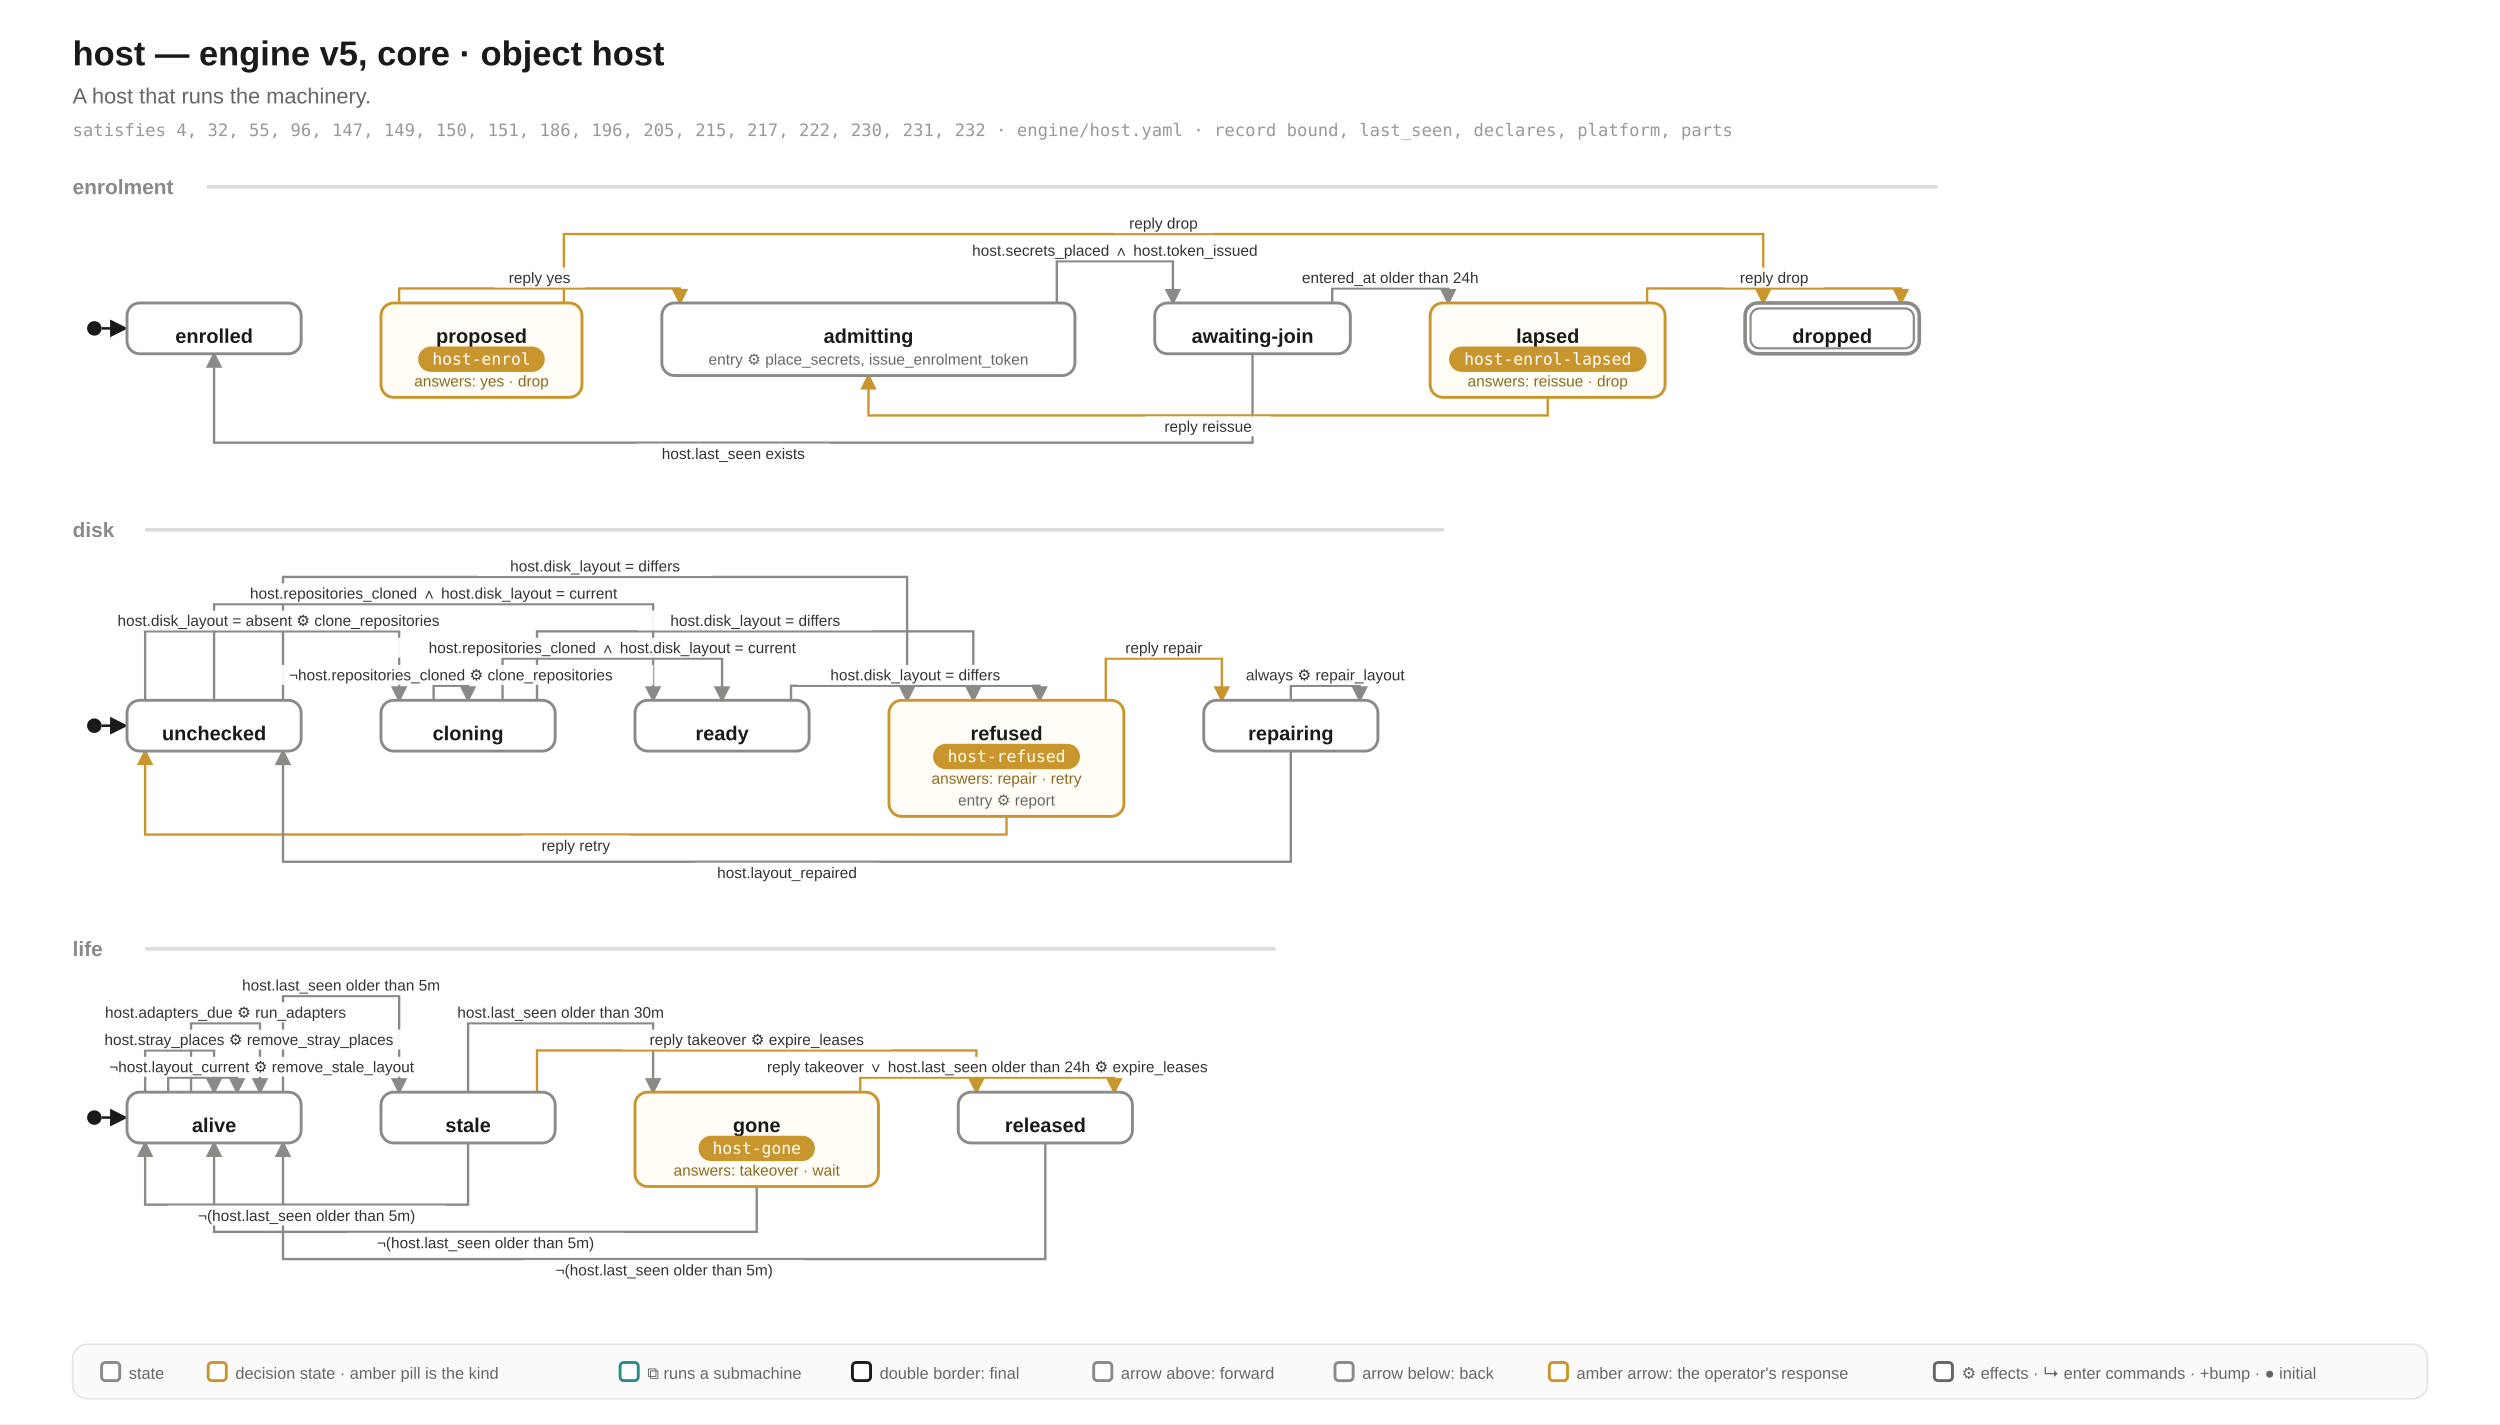
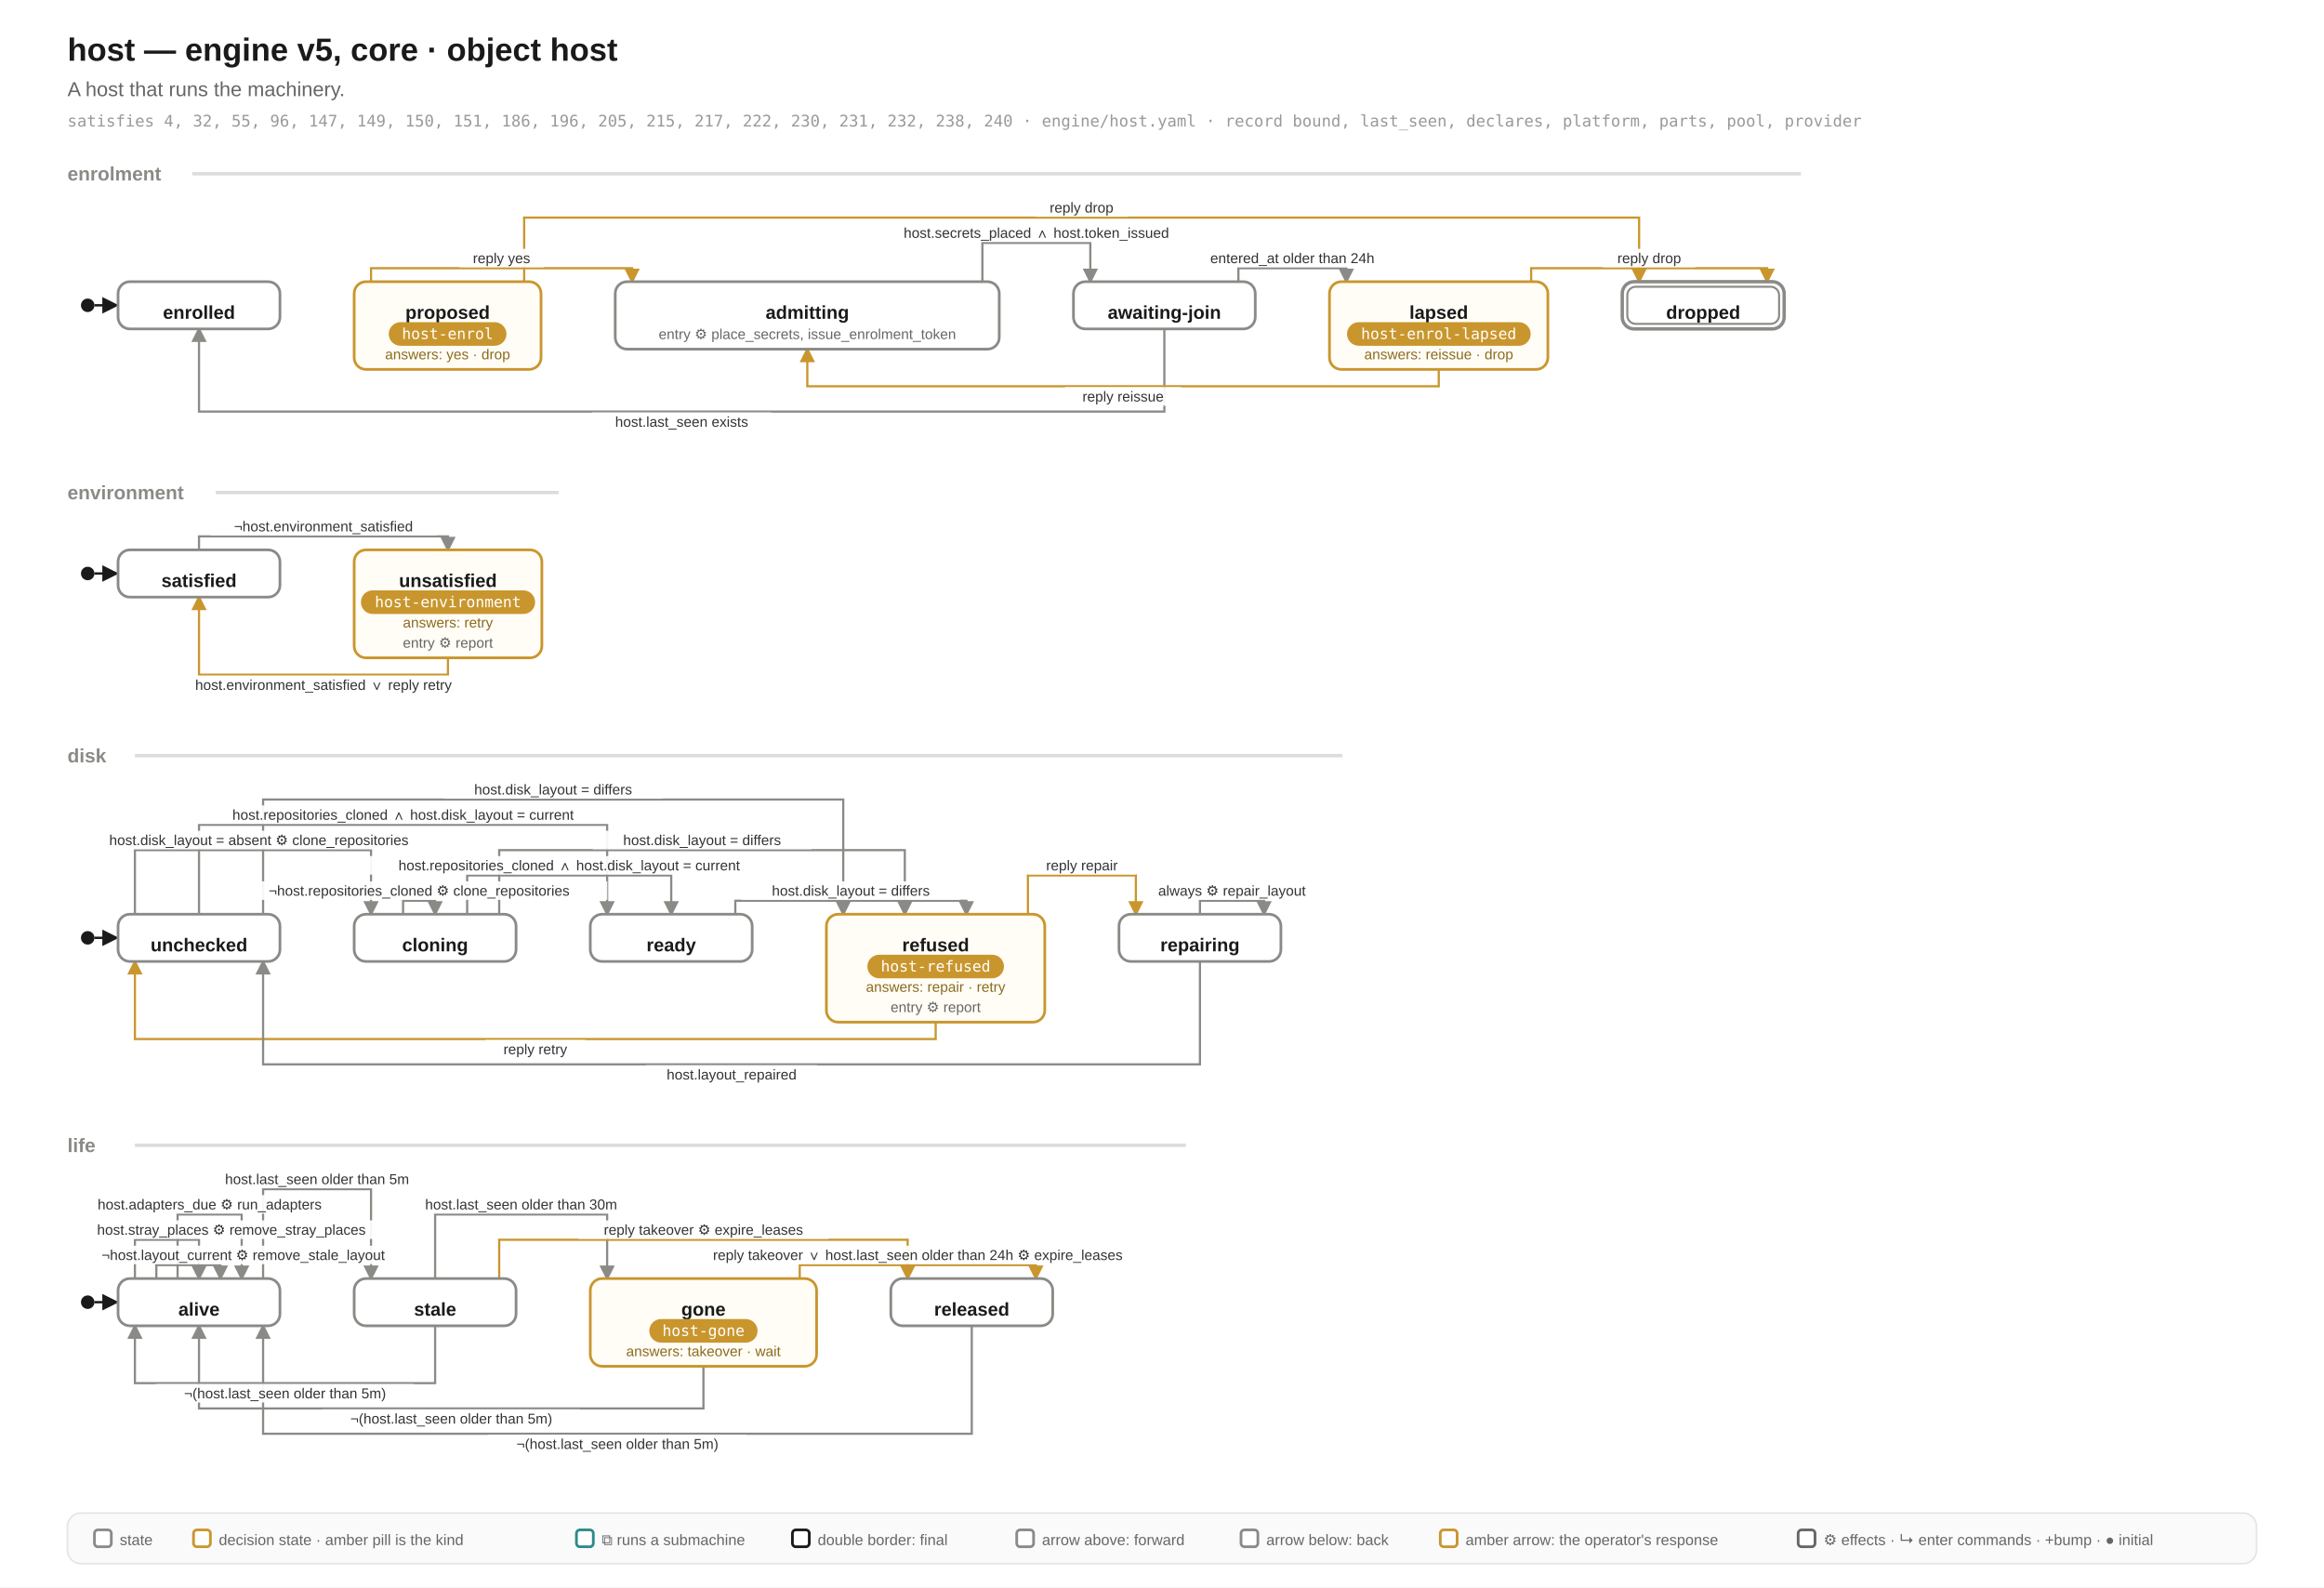
- <svg xmlns="http://www.w3.org/2000/svg" width="1378" height="785" viewBox="0 0 1378 785" font-family="-apple-system, 'Helvetica Neue', Arial, sans-serif">
+ <svg xmlns="http://www.w3.org/2000/svg" width="1378" height="941" viewBox="0 0 1378 941" font-family="-apple-system, 'Helvetica Neue', Arial, sans-serif">
  <defs>
    <marker id="mB" viewBox="0 0 10 10" refX="8.5" refY="5" markerWidth="7" markerHeight="7" orient="auto-start-reverse">
      <path d="M0 0L10 5L0 10z" fill="#4a7fb5" />
    </marker>
    <marker id="mT" viewBox="0 0 10 10" refX="8.5" refY="5" markerWidth="7" markerHeight="7" orient="auto-start-reverse">
      <path d="M0 0L10 5L0 10z" fill="#2b8a8a" />
    </marker>
    <marker id="mG" viewBox="0 0 10 10" refX="8.5" refY="5" markerWidth="7" markerHeight="7" orient="auto-start-reverse">
      <path d="M0 0L10 5L0 10z" fill="#8a8a86" />
    </marker>
    <marker id="mA" viewBox="0 0 10 10" refX="8.5" refY="5" markerWidth="7" markerHeight="7" orient="auto-start-reverse">
      <path d="M0 0L10 5L0 10z" fill="#c9962e" />
    </marker>
    <marker id="mI" viewBox="0 0 10 10" refX="8.5" refY="5" markerWidth="7" markerHeight="7" orient="auto-start-reverse">
      <path d="M0 0L10 5L0 10z" fill="#1a1a1a" />
    </marker>
  </defs>
-   <rect width="1378" height="785" fill="#fff" />
+   <rect width="1378" height="941" fill="#fff" />
  <text x="40" y="36" font-size="19" font-weight="700" fill="#1a1a1a">host — engine v5, core · object host</text>
  <text x="40" y="57" font-size="12" fill="#666">A host that runs the machinery.</text>
-   <text x="40" y="75" font-size="9.5" font-family="monospace" fill="#999">satisfies 4, 32, 55, 96, 147, 149, 150, 151, 186, 196, 205, 215, 217, 222, 230, 231, 232 · engine/host.yaml · record bound, last_seen, declares, platform, parts</text>
+   <text x="40" y="75" font-size="9.5" font-family="monospace" fill="#999">satisfies 4, 32, 55, 96, 147, 149, 150, 151, 186, 196, 205, 215, 217, 222, 230, 231, 232, 238, 240 · engine/host.yaml · record bound, last_seen, declares, platform, parts, pool, provider</text>
  <text x="40" y="107" font-size="11.5" font-weight="700" fill="#8a8a86">enrolment</text>
  <line x1="114" y1="103" x2="1067.85" y2="103" stroke="#8a8a86" stroke-width="2" opacity="0.3" />
  <circle cx="52.0" cy="181.0" r="4" fill="#1a1a1a" />
  <line x1="56.0" y1="181.0" x2="69.0" y2="181.0" stroke="#1a1a1a" stroke-width="1.4" marker-end="url(#mI)" />
  <path d="M220.0,167.0 V159.0 H374.8 V167.0" fill="none" stroke="#c9962e" stroke-width="1.3" marker-end="url(#mA)" />
  <path d="M310.8,167.0 V129.0 H971.9 V167.0" fill="none" stroke="#c9962e" stroke-width="1.3" marker-end="url(#mA)" />
  <path d="M582.5,167.0 V144.0 H646.5 V167.0" fill="none" stroke="#8a8a86" stroke-width="1.3" marker-end="url(#mG)" />
  <path d="M690.4,195.0 V244.0 H118.0 V195.0" fill="none" stroke="#8a8a86" stroke-width="1.3" marker-end="url(#mG)" />
  <path d="M734.3,167.0 V159.0 H798.3 V167.0" fill="none" stroke="#8a8a86" stroke-width="1.3" marker-end="url(#mG)" />
  <path d="M853.1,219.0 V229.0 H478.7 V207.0" fill="none" stroke="#c9962e" stroke-width="1.3" marker-end="url(#mA)" />
  <path d="M907.9,167.0 V159.0 H1047.8 V167.0" fill="none" stroke="#c9962e" stroke-width="1.3" marker-end="url(#mA)" />
  <rect x="70.0" y="167.0" width="96.0" height="28.0" rx="7" fill="#fff" stroke="#8a8a86" stroke-width="1.6" />
  <text x="118.0" y="189.0" font-size="11" fill="#1a1a1a" text-anchor="middle" font-weight="700">enrolled</text>
  <rect x="210.0" y="167.0" width="110.8" height="52.0" rx="7" fill="#fffdf6" stroke="#c9962e" stroke-width="1.6" />
  <text x="265.4" y="189.0" font-size="11" fill="#1a1a1a" text-anchor="middle" font-weight="700">proposed</text>
  <rect x="230.5" y="191.0" width="69.8" height="14" rx="7" fill="#c9962e" />
  <text x="265.4" y="201.0" font-size="9" font-family="monospace" fill="#fff" text-anchor="middle">host-enrol</text>
  <text x="265.4" y="213.0" font-size="8.5" fill="#8a6a1d" text-anchor="middle">answers: yes · drop</text>
  <rect x="364.8" y="167.0" width="227.7" height="40.0" rx="7" fill="#fff" stroke="#8a8a86" stroke-width="1.6" />
  <text x="478.7" y="189.0" font-size="11" fill="#1a1a1a" text-anchor="middle" font-weight="700">admitting</text>
  <text x="478.7" y="201.0" font-size="8.5" fill="#666" text-anchor="middle">entry ⚙ place_secrets, issue_enrolment_token</text>
  <rect x="636.5" y="167.0" width="107.8" height="28.0" rx="7" fill="#fff" stroke="#8a8a86" stroke-width="1.6" />
  <text x="690.4" y="189.0" font-size="11" fill="#1a1a1a" text-anchor="middle" font-weight="700">awaiting-join</text>
  <rect x="788.3" y="167.0" width="129.5" height="52.0" rx="7" fill="#fffdf6" stroke="#c9962e" stroke-width="1.6" />
  <text x="853.1" y="189.0" font-size="11" fill="#1a1a1a" text-anchor="middle" font-weight="700">lapsed</text>
  <rect x="798.7" y="191.0" width="108.9" height="14" rx="7" fill="#c9962e" />
  <text x="853.1" y="201.0" font-size="9" font-family="monospace" fill="#fff" text-anchor="middle">host-enrol-lapsed</text>
  <text x="853.1" y="213.0" font-size="8.5" fill="#8a6a1d" text-anchor="middle">answers: reissue · drop</text>
  <rect x="961.9" y="167.0" width="96.0" height="28.0" rx="7" fill="#fff" stroke="#8a8a86" stroke-width="2" />
  <rect x="964.9" y="170.0" width="90.0" height="22.0" rx="5" fill="none" stroke="#8a8a86" stroke-width="1.2" />
  <text x="1009.9" y="189.0" font-size="11" fill="#1a1a1a" text-anchor="middle" font-weight="700">dropped</text>
  <rect x="272.4" y="147.5" width="50.1" height="11" fill="#fff" opacity="0.92" />
  <text x="297.4" y="156.0" font-size="8.5" fill="#333" text-anchor="middle">reply yes</text>
  <rect x="614.0" y="117.5" width="54.8" height="11" fill="#fff" opacity="0.92" />
  <text x="641.3" y="126.0" font-size="8.5" fill="#333" text-anchor="middle">reply drop</text>
  <rect x="519.4" y="132.5" width="190.3" height="11" fill="#fff" opacity="0.92" />
  <text x="614.5" y="141.0" font-size="8.5" fill="#333" text-anchor="middle">host.secrets_placed ∧ host.token_issued</text>
  <rect x="351.1" y="244.5" width="106.2" height="11" fill="#fff" opacity="0.92" />
  <text x="404.2" y="253.0" font-size="8.5" fill="#333" text-anchor="middle">host.last_seen exists</text>
  <rect x="703.9" y="147.5" width="124.9" height="11" fill="#fff" opacity="0.92" />
  <text x="766.3" y="156.0" font-size="8.5" fill="#333" text-anchor="middle">entered_at older than 24h</text>
  <rect x="631.5" y="229.5" width="68.8" height="11" fill="#fff" opacity="0.92" />
  <text x="665.9" y="238.0" font-size="8.5" fill="#333" text-anchor="middle">reply reissue</text>
  <rect x="950.5" y="147.5" width="54.8" height="11" fill="#fff" opacity="0.92" />
  <text x="977.9" y="156.0" font-size="8.5" fill="#333" text-anchor="middle">reply drop</text>
-   <text x="40" y="296" font-size="11.5" font-weight="700" fill="#8a8a86">disk</text>
-   <line x1="80" y1="292" x2="795.95" y2="292" stroke="#8a8a86" stroke-width="2" opacity="0.3" />
-   <circle cx="52.0" cy="400.0" r="4" fill="#1a1a1a" />
-   <line x1="56.0" y1="400.0" x2="69.0" y2="400.0" stroke="#1a1a1a" stroke-width="1.4" marker-end="url(#mI)" />
-   <path d="M156.0,386.0 V318.0 H500.0 V386.0" fill="none" stroke="#8a8a86" stroke-width="1.3" marker-end="url(#mG)" />
-   <path d="M118.0,386.0 V333.0 H360.0 V386.0" fill="none" stroke="#8a8a86" stroke-width="1.3" marker-end="url(#mG)" />
-   <path d="M80.0,386.0 V348.0 H220.0 V386.0" fill="none" stroke="#8a8a86" stroke-width="1.3" marker-end="url(#mG)" />
-   <path d="M296.0,386.0 V348.0 H536.5 V386.0" fill="none" stroke="#8a8a86" stroke-width="1.3" marker-end="url(#mG)" />
-   <path d="M277.0,386.0 V363.0 H398.0 V386.0" fill="none" stroke="#8a8a86" stroke-width="1.3" marker-end="url(#mG)" />
-   <path d="M239.0,386.0 V378.0 H258.0 V386.0" fill="none" stroke="#8a8a86" stroke-width="1.3" marker-end="url(#mG)" />
-   <path d="M436.0,386.0 V378.0 H573.0 V386.0" fill="none" stroke="#8a8a86" stroke-width="1.3" marker-end="url(#mG)" />
-   <path d="M609.5,386.0 V363.0 H673.5 V386.0" fill="none" stroke="#c9962e" stroke-width="1.3" marker-end="url(#mA)" />
-   <path d="M554.8,450.0 V460.0 H80.0 V414.0" fill="none" stroke="#c9962e" stroke-width="1.3" marker-end="url(#mA)" />
-   <path d="M711.5,414.0 V475.0 H156.0 V414.0" fill="none" stroke="#8a8a86" stroke-width="1.3" marker-end="url(#mG)" />
-   <path d="M711.5,386.0 V378.0 H749.5 V386.0" fill="none" stroke="#8a8a86" stroke-width="1.3" marker-end="url(#mG)" />
-   <rect x="70.0" y="386.0" width="96.0" height="28.0" rx="7" fill="#fff" stroke="#8a8a86" stroke-width="1.6" />
-   <text x="118.0" y="408.0" font-size="11" fill="#1a1a1a" text-anchor="middle" font-weight="700">unchecked</text>
-   <rect x="210.0" y="386.0" width="96.0" height="28.0" rx="7" fill="#fff" stroke="#8a8a86" stroke-width="1.6" />
-   <text x="258.0" y="408.0" font-size="11" fill="#1a1a1a" text-anchor="middle" font-weight="700">cloning</text>
-   <rect x="350.0" y="386.0" width="96.0" height="28.0" rx="7" fill="#fff" stroke="#8a8a86" stroke-width="1.6" />
-   <text x="398.0" y="408.0" font-size="11" fill="#1a1a1a" text-anchor="middle" font-weight="700">ready</text>
-   <rect x="490.0" y="386.0" width="129.5" height="64.0" rx="7" fill="#fffdf6" stroke="#c9962e" stroke-width="1.6" />
-   <text x="554.8" y="408.0" font-size="11" fill="#1a1a1a" text-anchor="middle" font-weight="700">refused</text>
-   <rect x="514.3" y="410.0" width="81.0" height="14" rx="7" fill="#c9962e" />
-   <text x="554.8" y="420.0" font-size="9" font-family="monospace" fill="#fff" text-anchor="middle">host-refused</text>
-   <text x="554.8" y="432.0" font-size="8.5" fill="#8a6a1d" text-anchor="middle">answers: repair · retry</text>
-   <text x="554.8" y="444.0" font-size="8.5" fill="#666" text-anchor="middle">entry ⚙ report</text>
-   <rect x="663.5" y="386.0" width="96.0" height="28.0" rx="7" fill="#fff" stroke="#8a8a86" stroke-width="1.6" />
-   <text x="711.5" y="408.0" font-size="11" fill="#1a1a1a" text-anchor="middle" font-weight="700">repairing</text>
-   <rect x="263.2" y="306.5" width="129.6" height="11" fill="#fff" opacity="0.92" />
-   <text x="328.0" y="315.0" font-size="8.5" fill="#333" text-anchor="middle">host.disk_layout = differs</text>
-   <rect x="111.1" y="321.5" width="255.8" height="11" fill="#fff" opacity="0.92" />
-   <text x="239.0" y="330.0" font-size="8.5" fill="#333" text-anchor="middle">host.repositories_cloned ∧ host.disk_layout = current</text>
-   <rect x="42.0" y="336.5" width="223.1" height="11" fill="#fff" opacity="0.92" />
-   <text x="153.5" y="345.0" font-size="8.5" fill="#333" text-anchor="middle">host.disk_layout = absent ⚙ clone_repositories</text>
-   <rect x="351.5" y="336.5" width="129.6" height="11" fill="#fff" opacity="0.92" />
-   <text x="416.3" y="345.0" font-size="8.5" fill="#333" text-anchor="middle">host.disk_layout = differs</text>
-   <rect x="209.6" y="351.5" width="255.8" height="11" fill="#fff" opacity="0.92" />
-   <text x="337.5" y="360.0" font-size="8.5" fill="#333" text-anchor="middle">host.repositories_cloned ∧ host.disk_layout = current</text>
-   <rect x="137.0" y="366.5" width="223.1" height="11" fill="#fff" opacity="0.92" />
-   <text x="248.5" y="375.0" font-size="8.5" fill="#333" text-anchor="middle">¬host.repositories_cloned ⚙ clone_repositories</text>
-   <rect x="439.7" y="366.5" width="129.6" height="11" fill="#fff" opacity="0.92" />
-   <text x="504.5" y="375.0" font-size="8.5" fill="#333" text-anchor="middle">host.disk_layout = differs</text>
-   <rect x="609.5" y="351.5" width="64.1" height="11" fill="#fff" opacity="0.92" />
-   <text x="641.5" y="360.0" font-size="8.5" fill="#333" text-anchor="middle">reply repair</text>
-   <rect x="287.7" y="460.5" width="59.4" height="11" fill="#fff" opacity="0.92" />
-   <text x="317.4" y="469.0" font-size="8.5" fill="#333" text-anchor="middle">reply retry</text>
-   <rect x="383.0" y="475.5" width="101.5" height="11" fill="#fff" opacity="0.92" />
-   <text x="433.8" y="484.0" font-size="8.5" fill="#333" text-anchor="middle">host.layout_repaired</text>
-   <rect x="675.1" y="366.5" width="110.9" height="11" fill="#fff" opacity="0.92" />
-   <text x="730.5" y="375.0" font-size="8.5" fill="#333" text-anchor="middle">always ⚙ repair_layout</text>
-   <text x="40" y="527" font-size="11.5" font-weight="700" fill="#8a8a86">life</text>
-   <line x1="80" y1="523" x2="703.125" y2="523" stroke="#8a8a86" stroke-width="2" opacity="0.3" />
-   <circle cx="52.0" cy="616.0" r="4" fill="#1a1a1a" />
-   <line x1="56.0" y1="616.0" x2="69.0" y2="616.0" stroke="#1a1a1a" stroke-width="1.4" marker-end="url(#mI)" />
-   <path d="M80.0,602.0 V579.0 H118.0 V602.0" fill="none" stroke="#8a8a86" stroke-width="1.3" marker-end="url(#mG)" />
-   <path d="M92.7,602.0 V594.0 H130.7 V602.0" fill="none" stroke="#8a8a86" stroke-width="1.3" marker-end="url(#mG)" />
-   <path d="M105.3,602.0 V564.0 H143.3 V602.0" fill="none" stroke="#8a8a86" stroke-width="1.3" marker-end="url(#mG)" />
-   <path d="M156.0,602.0 V549.0 H220.0 V602.0" fill="none" stroke="#8a8a86" stroke-width="1.3" marker-end="url(#mG)" />
-   <path d="M258.0,630.0 V664.0 H80.0 V630.0" fill="none" stroke="#8a8a86" stroke-width="1.3" marker-end="url(#mG)" />
-   <path d="M258.0,602.0 V564.0 H360.0 V602.0" fill="none" stroke="#8a8a86" stroke-width="1.3" marker-end="url(#mG)" />
-   <path d="M296.0,602.0 V579.0 H538.2 V602.0" fill="none" stroke="#c9962e" stroke-width="1.3" marker-end="url(#mA)" />
-   <path d="M417.1,654.0 V679.0 H118.0 V630.0" fill="none" stroke="#8a8a86" stroke-width="1.3" marker-end="url(#mG)" />
-   <path d="M474.2,602.0 V594.0 H614.2 V602.0" fill="none" stroke="#c9962e" stroke-width="1.3" marker-end="url(#mA)" />
-   <path d="M576.2,630.0 V694.0 H156.0 V630.0" fill="none" stroke="#8a8a86" stroke-width="1.3" marker-end="url(#mG)" />
-   <rect x="70.0" y="602.0" width="96.0" height="28.0" rx="7" fill="#fff" stroke="#8a8a86" stroke-width="1.6" />
-   <text x="118.0" y="624.0" font-size="11" fill="#1a1a1a" text-anchor="middle" font-weight="700">alive</text>
-   <rect x="210.0" y="602.0" width="96.0" height="28.0" rx="7" fill="#fff" stroke="#8a8a86" stroke-width="1.6" />
-   <text x="258.0" y="624.0" font-size="11" fill="#1a1a1a" text-anchor="middle" font-weight="700">stale</text>
-   <rect x="350.0" y="602.0" width="134.2" height="52.0" rx="7" fill="#fffdf6" stroke="#c9962e" stroke-width="1.6" />
-   <text x="417.1" y="624.0" font-size="11" fill="#1a1a1a" text-anchor="middle" font-weight="700">gone</text>
-   <rect x="385.0" y="626.0" width="64.2" height="14" rx="7" fill="#c9962e" />
-   <text x="417.1" y="636.0" font-size="9" font-family="monospace" fill="#fff" text-anchor="middle">host-gone</text>
-   <text x="417.1" y="648.0" font-size="8.5" fill="#8a6a1d" text-anchor="middle">answers: takeover · wait</text>
-   <rect x="528.2" y="602.0" width="96.0" height="28.0" rx="7" fill="#fff" stroke="#8a8a86" stroke-width="1.6" />
-   <text x="576.2" y="624.0" font-size="11" fill="#1a1a1a" text-anchor="middle" font-weight="700">released</text>
-   <rect x="42.0" y="567.5" width="190.3" height="11" fill="#fff" opacity="0.92" />
-   <text x="137.2" y="576.0" font-size="8.5" fill="#333" text-anchor="middle">host.stray_places ⚙ remove_stray_places</text>
-   <rect x="42.0" y="582.5" width="204.4" height="11" fill="#fff" opacity="0.92" />
-   <text x="144.2" y="591.0" font-size="8.5" fill="#333" text-anchor="middle">¬host.layout_current ⚙ remove_stale_layout</text>
-   <rect x="45.5" y="552.5" width="157.6" height="11" fill="#fff" opacity="0.92" />
-   <text x="124.3" y="561.0" font-size="8.5" fill="#333" text-anchor="middle">host.adapters_due ⚙ run_adapters</text>
-   <rect x="118.5" y="537.5" width="138.9" height="11" fill="#fff" opacity="0.92" />
-   <text x="188.0" y="546.0" font-size="8.5" fill="#333" text-anchor="middle">host.last_seen older than 5m</text>
-   <rect x="92.5" y="664.5" width="152.9" height="11" fill="#fff" opacity="0.92" />
-   <text x="169.0" y="673.0" font-size="8.5" fill="#333" text-anchor="middle">¬(host.last_seen older than 5m)</text>
-   <rect x="237.2" y="552.5" width="143.6" height="11" fill="#fff" opacity="0.92" />
-   <text x="309.0" y="561.0" font-size="8.5" fill="#333" text-anchor="middle">host.last_seen older than 30m</text>
-   <rect x="343.0" y="567.5" width="148.2" height="11" fill="#fff" opacity="0.92" />
-   <text x="417.1" y="576.0" font-size="8.5" fill="#333" text-anchor="middle">reply takeover ⚙ expire_leases</text>
-   <rect x="191.1" y="679.5" width="152.9" height="11" fill="#fff" opacity="0.92" />
-   <text x="267.6" y="688.0" font-size="8.5" fill="#333" text-anchor="middle">¬(host.last_seen older than 5m)</text>
-   <rect x="395.3" y="582.5" width="297.9" height="11" fill="#fff" opacity="0.92" />
-   <text x="544.2" y="591.0" font-size="8.5" fill="#333" text-anchor="middle">reply takeover ∨ host.last_seen older than 24h ⚙ expire_leases</text>
-   <rect x="289.6" y="694.5" width="152.9" height="11" fill="#fff" opacity="0.92" />
-   <text x="366.1" y="703.0" font-size="8.5" fill="#333" text-anchor="middle">¬(host.last_seen older than 5m)</text>
-   <rect x="40" y="741" width="1298" height="30" rx="8" fill="#fafafa" stroke="#e5e5e5" />
-   <rect x="56" y="751" width="10" height="10" rx="2" fill="#fff" stroke="#8a8a86" stroke-width="1.6" />
-   <text x="71" y="760" font-size="9" fill="#666">state</text>
-   <rect x="114.75" y="751" width="10" height="10" rx="2" fill="#fff" stroke="#c9962e" stroke-width="1.6" />
-   <text x="129.75" y="760" font-size="9" fill="#666">decision state · amber pill is the kind</text>
-   <rect x="341.8" y="751" width="10" height="10" rx="2" fill="#fff" stroke="#2b8a8a" stroke-width="1.6" />
-   <text x="356.8" y="760" font-size="9" fill="#666">⧉ runs a submachine</text>
-   <rect x="469.85" y="751" width="10" height="10" rx="2" fill="#fff" stroke="#1a1a1a" stroke-width="1.6" />
-   <text x="484.85" y="760" font-size="9" fill="#666">double border: final</text>
-   <rect x="602.85" y="751" width="10" height="10" rx="2" fill="#fff" stroke="#8a8a86" stroke-width="1.6" />
-   <text x="617.85" y="760" font-size="9" fill="#666">arrow above: forward</text>
-   <rect x="735.85" y="751" width="10" height="10" rx="2" fill="#fff" stroke="#8a8a86" stroke-width="1.6" />
-   <text x="750.85" y="760" font-size="9" fill="#666">arrow below: back</text>
-   <rect x="854.0" y="751" width="10" height="10" rx="2" fill="#fff" stroke="#c9962e" stroke-width="1.6" />
-   <text x="869.0" y="760" font-size="9" fill="#666">amber arrow: the operator's response</text>
-   <rect x="1066.2" y="751" width="10" height="10" rx="2" fill="#fff" stroke="#666" stroke-width="1.6" />
-   <text x="1081.2" y="760" font-size="9" fill="#666">⚙ effects · ↳ enter commands · +bump · ● initial</text>
+   <text x="40" y="296" font-size="11.5" font-weight="700" fill="#8a8a86">environment</text>
+   <line x1="128" y1="292" x2="331.28" y2="292" stroke="#8a8a86" stroke-width="2" opacity="0.3" />
+   <circle cx="52.0" cy="340.0" r="4" fill="#1a1a1a" />
+   <line x1="56.0" y1="340.0" x2="69.0" y2="340.0" stroke="#1a1a1a" stroke-width="1.4" marker-end="url(#mI)" />
+   <path d="M118.0,326.0 V318.0 H265.6 V326.0" fill="none" stroke="#8a8a86" stroke-width="1.3" marker-end="url(#mG)" />
+   <path d="M265.6,390.0 V400.0 H118.0 V354.0" fill="none" stroke="#c9962e" stroke-width="1.3" marker-end="url(#mA)" />
+   <rect x="70.0" y="326.0" width="96.0" height="28.0" rx="7" fill="#fff" stroke="#8a8a86" stroke-width="1.6" />
+   <text x="118.0" y="348.0" font-size="11" fill="#1a1a1a" text-anchor="middle" font-weight="700">satisfied</text>
+   <rect x="210.0" y="326.0" width="111.3" height="64.0" rx="7" fill="#fffdf6" stroke="#c9962e" stroke-width="1.6" />
+   <text x="265.6" y="348.0" font-size="11" fill="#1a1a1a" text-anchor="middle" font-weight="700">unsatisfied</text>
+   <rect x="214.0" y="350.0" width="103.3" height="14" rx="7" fill="#c9962e" />
+   <text x="265.6" y="360.0" font-size="9" font-family="monospace" fill="#fff" text-anchor="middle">host-environment</text>
+   <text x="265.6" y="372.0" font-size="8.5" fill="#8a6a1d" text-anchor="middle">answers: retry</text>
+   <text x="265.6" y="384.0" font-size="8.5" fill="#666" text-anchor="middle">entry ⚙ report</text>
+   <rect x="124.7" y="306.5" width="134.2" height="11" fill="#fff" opacity="0.92" />
+   <text x="191.8" y="315.0" font-size="8.5" fill="#333" text-anchor="middle">¬host.environment_satisfied</text>
+   <rect x="94.3" y="400.5" width="195.0" height="11" fill="#fff" opacity="0.92" />
+   <text x="191.8" y="409.0" font-size="8.5" fill="#333" text-anchor="middle">host.environment_satisfied ∨ reply retry</text>
+   <text x="40" y="452" font-size="11.5" font-weight="700" fill="#8a8a86">disk</text>
+   <line x1="80" y1="448" x2="795.95" y2="448" stroke="#8a8a86" stroke-width="2" opacity="0.3" />
+   <circle cx="52.0" cy="556.0" r="4" fill="#1a1a1a" />
+   <line x1="56.0" y1="556.0" x2="69.0" y2="556.0" stroke="#1a1a1a" stroke-width="1.4" marker-end="url(#mI)" />
+   <path d="M156.0,542.0 V474.0 H500.0 V542.0" fill="none" stroke="#8a8a86" stroke-width="1.3" marker-end="url(#mG)" />
+   <path d="M118.0,542.0 V489.0 H360.0 V542.0" fill="none" stroke="#8a8a86" stroke-width="1.3" marker-end="url(#mG)" />
+   <path d="M80.0,542.0 V504.0 H220.0 V542.0" fill="none" stroke="#8a8a86" stroke-width="1.3" marker-end="url(#mG)" />
+   <path d="M296.0,542.0 V504.0 H536.5 V542.0" fill="none" stroke="#8a8a86" stroke-width="1.3" marker-end="url(#mG)" />
+   <path d="M277.0,542.0 V519.0 H398.0 V542.0" fill="none" stroke="#8a8a86" stroke-width="1.3" marker-end="url(#mG)" />
+   <path d="M239.0,542.0 V534.0 H258.0 V542.0" fill="none" stroke="#8a8a86" stroke-width="1.3" marker-end="url(#mG)" />
+   <path d="M436.0,542.0 V534.0 H573.0 V542.0" fill="none" stroke="#8a8a86" stroke-width="1.3" marker-end="url(#mG)" />
+   <path d="M609.5,542.0 V519.0 H673.5 V542.0" fill="none" stroke="#c9962e" stroke-width="1.3" marker-end="url(#mA)" />
+   <path d="M554.8,606.0 V616.0 H80.0 V570.0" fill="none" stroke="#c9962e" stroke-width="1.3" marker-end="url(#mA)" />
+   <path d="M711.5,570.0 V631.0 H156.0 V570.0" fill="none" stroke="#8a8a86" stroke-width="1.3" marker-end="url(#mG)" />
+   <path d="M711.5,542.0 V534.0 H749.5 V542.0" fill="none" stroke="#8a8a86" stroke-width="1.3" marker-end="url(#mG)" />
+   <rect x="70.0" y="542.0" width="96.0" height="28.0" rx="7" fill="#fff" stroke="#8a8a86" stroke-width="1.6" />
+   <text x="118.0" y="564.0" font-size="11" fill="#1a1a1a" text-anchor="middle" font-weight="700">unchecked</text>
+   <rect x="210.0" y="542.0" width="96.0" height="28.0" rx="7" fill="#fff" stroke="#8a8a86" stroke-width="1.6" />
+   <text x="258.0" y="564.0" font-size="11" fill="#1a1a1a" text-anchor="middle" font-weight="700">cloning</text>
+   <rect x="350.0" y="542.0" width="96.0" height="28.0" rx="7" fill="#fff" stroke="#8a8a86" stroke-width="1.6" />
+   <text x="398.0" y="564.0" font-size="11" fill="#1a1a1a" text-anchor="middle" font-weight="700">ready</text>
+   <rect x="490.0" y="542.0" width="129.5" height="64.0" rx="7" fill="#fffdf6" stroke="#c9962e" stroke-width="1.6" />
+   <text x="554.8" y="564.0" font-size="11" fill="#1a1a1a" text-anchor="middle" font-weight="700">refused</text>
+   <rect x="514.3" y="566.0" width="81.0" height="14" rx="7" fill="#c9962e" />
+   <text x="554.8" y="576.0" font-size="9" font-family="monospace" fill="#fff" text-anchor="middle">host-refused</text>
+   <text x="554.8" y="588.0" font-size="8.5" fill="#8a6a1d" text-anchor="middle">answers: repair · retry</text>
+   <text x="554.8" y="600.0" font-size="8.5" fill="#666" text-anchor="middle">entry ⚙ report</text>
+   <rect x="663.5" y="542.0" width="96.0" height="28.0" rx="7" fill="#fff" stroke="#8a8a86" stroke-width="1.6" />
+   <text x="711.5" y="564.0" font-size="11" fill="#1a1a1a" text-anchor="middle" font-weight="700">repairing</text>
+   <rect x="263.2" y="462.5" width="129.6" height="11" fill="#fff" opacity="0.92" />
+   <text x="328.0" y="471.0" font-size="8.5" fill="#333" text-anchor="middle">host.disk_layout = differs</text>
+   <rect x="111.1" y="477.5" width="255.8" height="11" fill="#fff" opacity="0.92" />
+   <text x="239.0" y="486.0" font-size="8.5" fill="#333" text-anchor="middle">host.repositories_cloned ∧ host.disk_layout = current</text>
+   <rect x="42.0" y="492.5" width="223.1" height="11" fill="#fff" opacity="0.92" />
+   <text x="153.5" y="501.0" font-size="8.5" fill="#333" text-anchor="middle">host.disk_layout = absent ⚙ clone_repositories</text>
+   <rect x="351.5" y="492.5" width="129.6" height="11" fill="#fff" opacity="0.92" />
+   <text x="416.3" y="501.0" font-size="8.5" fill="#333" text-anchor="middle">host.disk_layout = differs</text>
+   <rect x="209.6" y="507.5" width="255.8" height="11" fill="#fff" opacity="0.92" />
+   <text x="337.5" y="516.0" font-size="8.5" fill="#333" text-anchor="middle">host.repositories_cloned ∧ host.disk_layout = current</text>
+   <rect x="137.0" y="522.5" width="223.1" height="11" fill="#fff" opacity="0.92" />
+   <text x="248.5" y="531.0" font-size="8.5" fill="#333" text-anchor="middle">¬host.repositories_cloned ⚙ clone_repositories</text>
+   <rect x="439.7" y="522.5" width="129.6" height="11" fill="#fff" opacity="0.92" />
+   <text x="504.5" y="531.0" font-size="8.5" fill="#333" text-anchor="middle">host.disk_layout = differs</text>
+   <rect x="609.5" y="507.5" width="64.1" height="11" fill="#fff" opacity="0.92" />
+   <text x="641.5" y="516.0" font-size="8.5" fill="#333" text-anchor="middle">reply repair</text>
+   <rect x="287.7" y="616.5" width="59.4" height="11" fill="#fff" opacity="0.92" />
+   <text x="317.4" y="625.0" font-size="8.5" fill="#333" text-anchor="middle">reply retry</text>
+   <rect x="383.0" y="631.5" width="101.5" height="11" fill="#fff" opacity="0.92" />
+   <text x="433.8" y="640.0" font-size="8.5" fill="#333" text-anchor="middle">host.layout_repaired</text>
+   <rect x="675.1" y="522.5" width="110.9" height="11" fill="#fff" opacity="0.92" />
+   <text x="730.5" y="531.0" font-size="8.5" fill="#333" text-anchor="middle">always ⚙ repair_layout</text>
+   <text x="40" y="683" font-size="11.5" font-weight="700" fill="#8a8a86">life</text>
+   <line x1="80" y1="679" x2="703.125" y2="679" stroke="#8a8a86" stroke-width="2" opacity="0.3" />
+   <circle cx="52.0" cy="772.0" r="4" fill="#1a1a1a" />
+   <line x1="56.0" y1="772.0" x2="69.0" y2="772.0" stroke="#1a1a1a" stroke-width="1.4" marker-end="url(#mI)" />
+   <path d="M80.0,758.0 V735.0 H118.0 V758.0" fill="none" stroke="#8a8a86" stroke-width="1.3" marker-end="url(#mG)" />
+   <path d="M92.7,758.0 V750.0 H130.7 V758.0" fill="none" stroke="#8a8a86" stroke-width="1.3" marker-end="url(#mG)" />
+   <path d="M105.3,758.0 V720.0 H143.3 V758.0" fill="none" stroke="#8a8a86" stroke-width="1.3" marker-end="url(#mG)" />
+   <path d="M156.0,758.0 V705.0 H220.0 V758.0" fill="none" stroke="#8a8a86" stroke-width="1.3" marker-end="url(#mG)" />
+   <path d="M258.0,786.0 V820.0 H80.0 V786.0" fill="none" stroke="#8a8a86" stroke-width="1.3" marker-end="url(#mG)" />
+   <path d="M258.0,758.0 V720.0 H360.0 V758.0" fill="none" stroke="#8a8a86" stroke-width="1.3" marker-end="url(#mG)" />
+   <path d="M296.0,758.0 V735.0 H538.2 V758.0" fill="none" stroke="#c9962e" stroke-width="1.3" marker-end="url(#mA)" />
+   <path d="M417.1,810.0 V835.0 H118.0 V786.0" fill="none" stroke="#8a8a86" stroke-width="1.3" marker-end="url(#mG)" />
+   <path d="M474.2,758.0 V750.0 H614.2 V758.0" fill="none" stroke="#c9962e" stroke-width="1.3" marker-end="url(#mA)" />
+   <path d="M576.2,786.0 V850.0 H156.0 V786.0" fill="none" stroke="#8a8a86" stroke-width="1.3" marker-end="url(#mG)" />
+   <rect x="70.0" y="758.0" width="96.0" height="28.0" rx="7" fill="#fff" stroke="#8a8a86" stroke-width="1.6" />
+   <text x="118.0" y="780.0" font-size="11" fill="#1a1a1a" text-anchor="middle" font-weight="700">alive</text>
+   <rect x="210.0" y="758.0" width="96.0" height="28.0" rx="7" fill="#fff" stroke="#8a8a86" stroke-width="1.6" />
+   <text x="258.0" y="780.0" font-size="11" fill="#1a1a1a" text-anchor="middle" font-weight="700">stale</text>
+   <rect x="350.0" y="758.0" width="134.2" height="52.0" rx="7" fill="#fffdf6" stroke="#c9962e" stroke-width="1.6" />
+   <text x="417.1" y="780.0" font-size="11" fill="#1a1a1a" text-anchor="middle" font-weight="700">gone</text>
+   <rect x="385.0" y="782.0" width="64.2" height="14" rx="7" fill="#c9962e" />
+   <text x="417.1" y="792.0" font-size="9" font-family="monospace" fill="#fff" text-anchor="middle">host-gone</text>
+   <text x="417.1" y="804.0" font-size="8.5" fill="#8a6a1d" text-anchor="middle">answers: takeover · wait</text>
+   <rect x="528.2" y="758.0" width="96.0" height="28.0" rx="7" fill="#fff" stroke="#8a8a86" stroke-width="1.6" />
+   <text x="576.2" y="780.0" font-size="11" fill="#1a1a1a" text-anchor="middle" font-weight="700">released</text>
+   <rect x="42.0" y="723.5" width="190.3" height="11" fill="#fff" opacity="0.92" />
+   <text x="137.2" y="732.0" font-size="8.5" fill="#333" text-anchor="middle">host.stray_places ⚙ remove_stray_places</text>
+   <rect x="42.0" y="738.5" width="204.4" height="11" fill="#fff" opacity="0.92" />
+   <text x="144.2" y="747.0" font-size="8.5" fill="#333" text-anchor="middle">¬host.layout_current ⚙ remove_stale_layout</text>
+   <rect x="45.5" y="708.5" width="157.6" height="11" fill="#fff" opacity="0.92" />
+   <text x="124.3" y="717.0" font-size="8.5" fill="#333" text-anchor="middle">host.adapters_due ⚙ run_adapters</text>
+   <rect x="118.5" y="693.5" width="138.9" height="11" fill="#fff" opacity="0.92" />
+   <text x="188.0" y="702.0" font-size="8.5" fill="#333" text-anchor="middle">host.last_seen older than 5m</text>
+   <rect x="92.5" y="820.5" width="152.9" height="11" fill="#fff" opacity="0.92" />
+   <text x="169.0" y="829.0" font-size="8.5" fill="#333" text-anchor="middle">¬(host.last_seen older than 5m)</text>
+   <rect x="237.2" y="708.5" width="143.6" height="11" fill="#fff" opacity="0.92" />
+   <text x="309.0" y="717.0" font-size="8.5" fill="#333" text-anchor="middle">host.last_seen older than 30m</text>
+   <rect x="343.0" y="723.5" width="148.2" height="11" fill="#fff" opacity="0.92" />
+   <text x="417.1" y="732.0" font-size="8.5" fill="#333" text-anchor="middle">reply takeover ⚙ expire_leases</text>
+   <rect x="191.1" y="835.5" width="152.9" height="11" fill="#fff" opacity="0.92" />
+   <text x="267.6" y="844.0" font-size="8.5" fill="#333" text-anchor="middle">¬(host.last_seen older than 5m)</text>
+   <rect x="395.3" y="738.5" width="297.9" height="11" fill="#fff" opacity="0.92" />
+   <text x="544.2" y="747.0" font-size="8.5" fill="#333" text-anchor="middle">reply takeover ∨ host.last_seen older than 24h ⚙ expire_leases</text>
+   <rect x="289.6" y="850.5" width="152.9" height="11" fill="#fff" opacity="0.92" />
+   <text x="366.1" y="859.0" font-size="8.5" fill="#333" text-anchor="middle">¬(host.last_seen older than 5m)</text>
+   <rect x="40" y="897" width="1298" height="30" rx="8" fill="#fafafa" stroke="#e5e5e5" />
+   <rect x="56" y="907" width="10" height="10" rx="2" fill="#fff" stroke="#8a8a86" stroke-width="1.6" />
+   <text x="71" y="916" font-size="9" fill="#666">state</text>
+   <rect x="114.75" y="907" width="10" height="10" rx="2" fill="#fff" stroke="#c9962e" stroke-width="1.6" />
+   <text x="129.75" y="916" font-size="9" fill="#666">decision state · amber pill is the kind</text>
+   <rect x="341.8" y="907" width="10" height="10" rx="2" fill="#fff" stroke="#2b8a8a" stroke-width="1.6" />
+   <text x="356.8" y="916" font-size="9" fill="#666">⧉ runs a submachine</text>
+   <rect x="469.85" y="907" width="10" height="10" rx="2" fill="#fff" stroke="#1a1a1a" stroke-width="1.6" />
+   <text x="484.85" y="916" font-size="9" fill="#666">double border: final</text>
+   <rect x="602.85" y="907" width="10" height="10" rx="2" fill="#fff" stroke="#8a8a86" stroke-width="1.6" />
+   <text x="617.85" y="916" font-size="9" fill="#666">arrow above: forward</text>
+   <rect x="735.85" y="907" width="10" height="10" rx="2" fill="#fff" stroke="#8a8a86" stroke-width="1.6" />
+   <text x="750.85" y="916" font-size="9" fill="#666">arrow below: back</text>
+   <rect x="854.0" y="907" width="10" height="10" rx="2" fill="#fff" stroke="#c9962e" stroke-width="1.6" />
+   <text x="869.0" y="916" font-size="9" fill="#666">amber arrow: the operator's response</text>
+   <rect x="1066.2" y="907" width="10" height="10" rx="2" fill="#fff" stroke="#666" stroke-width="1.6" />
+   <text x="1081.2" y="916" font-size="9" fill="#666">⚙ effects · ↳ enter commands · +bump · ● initial</text>
</svg>
